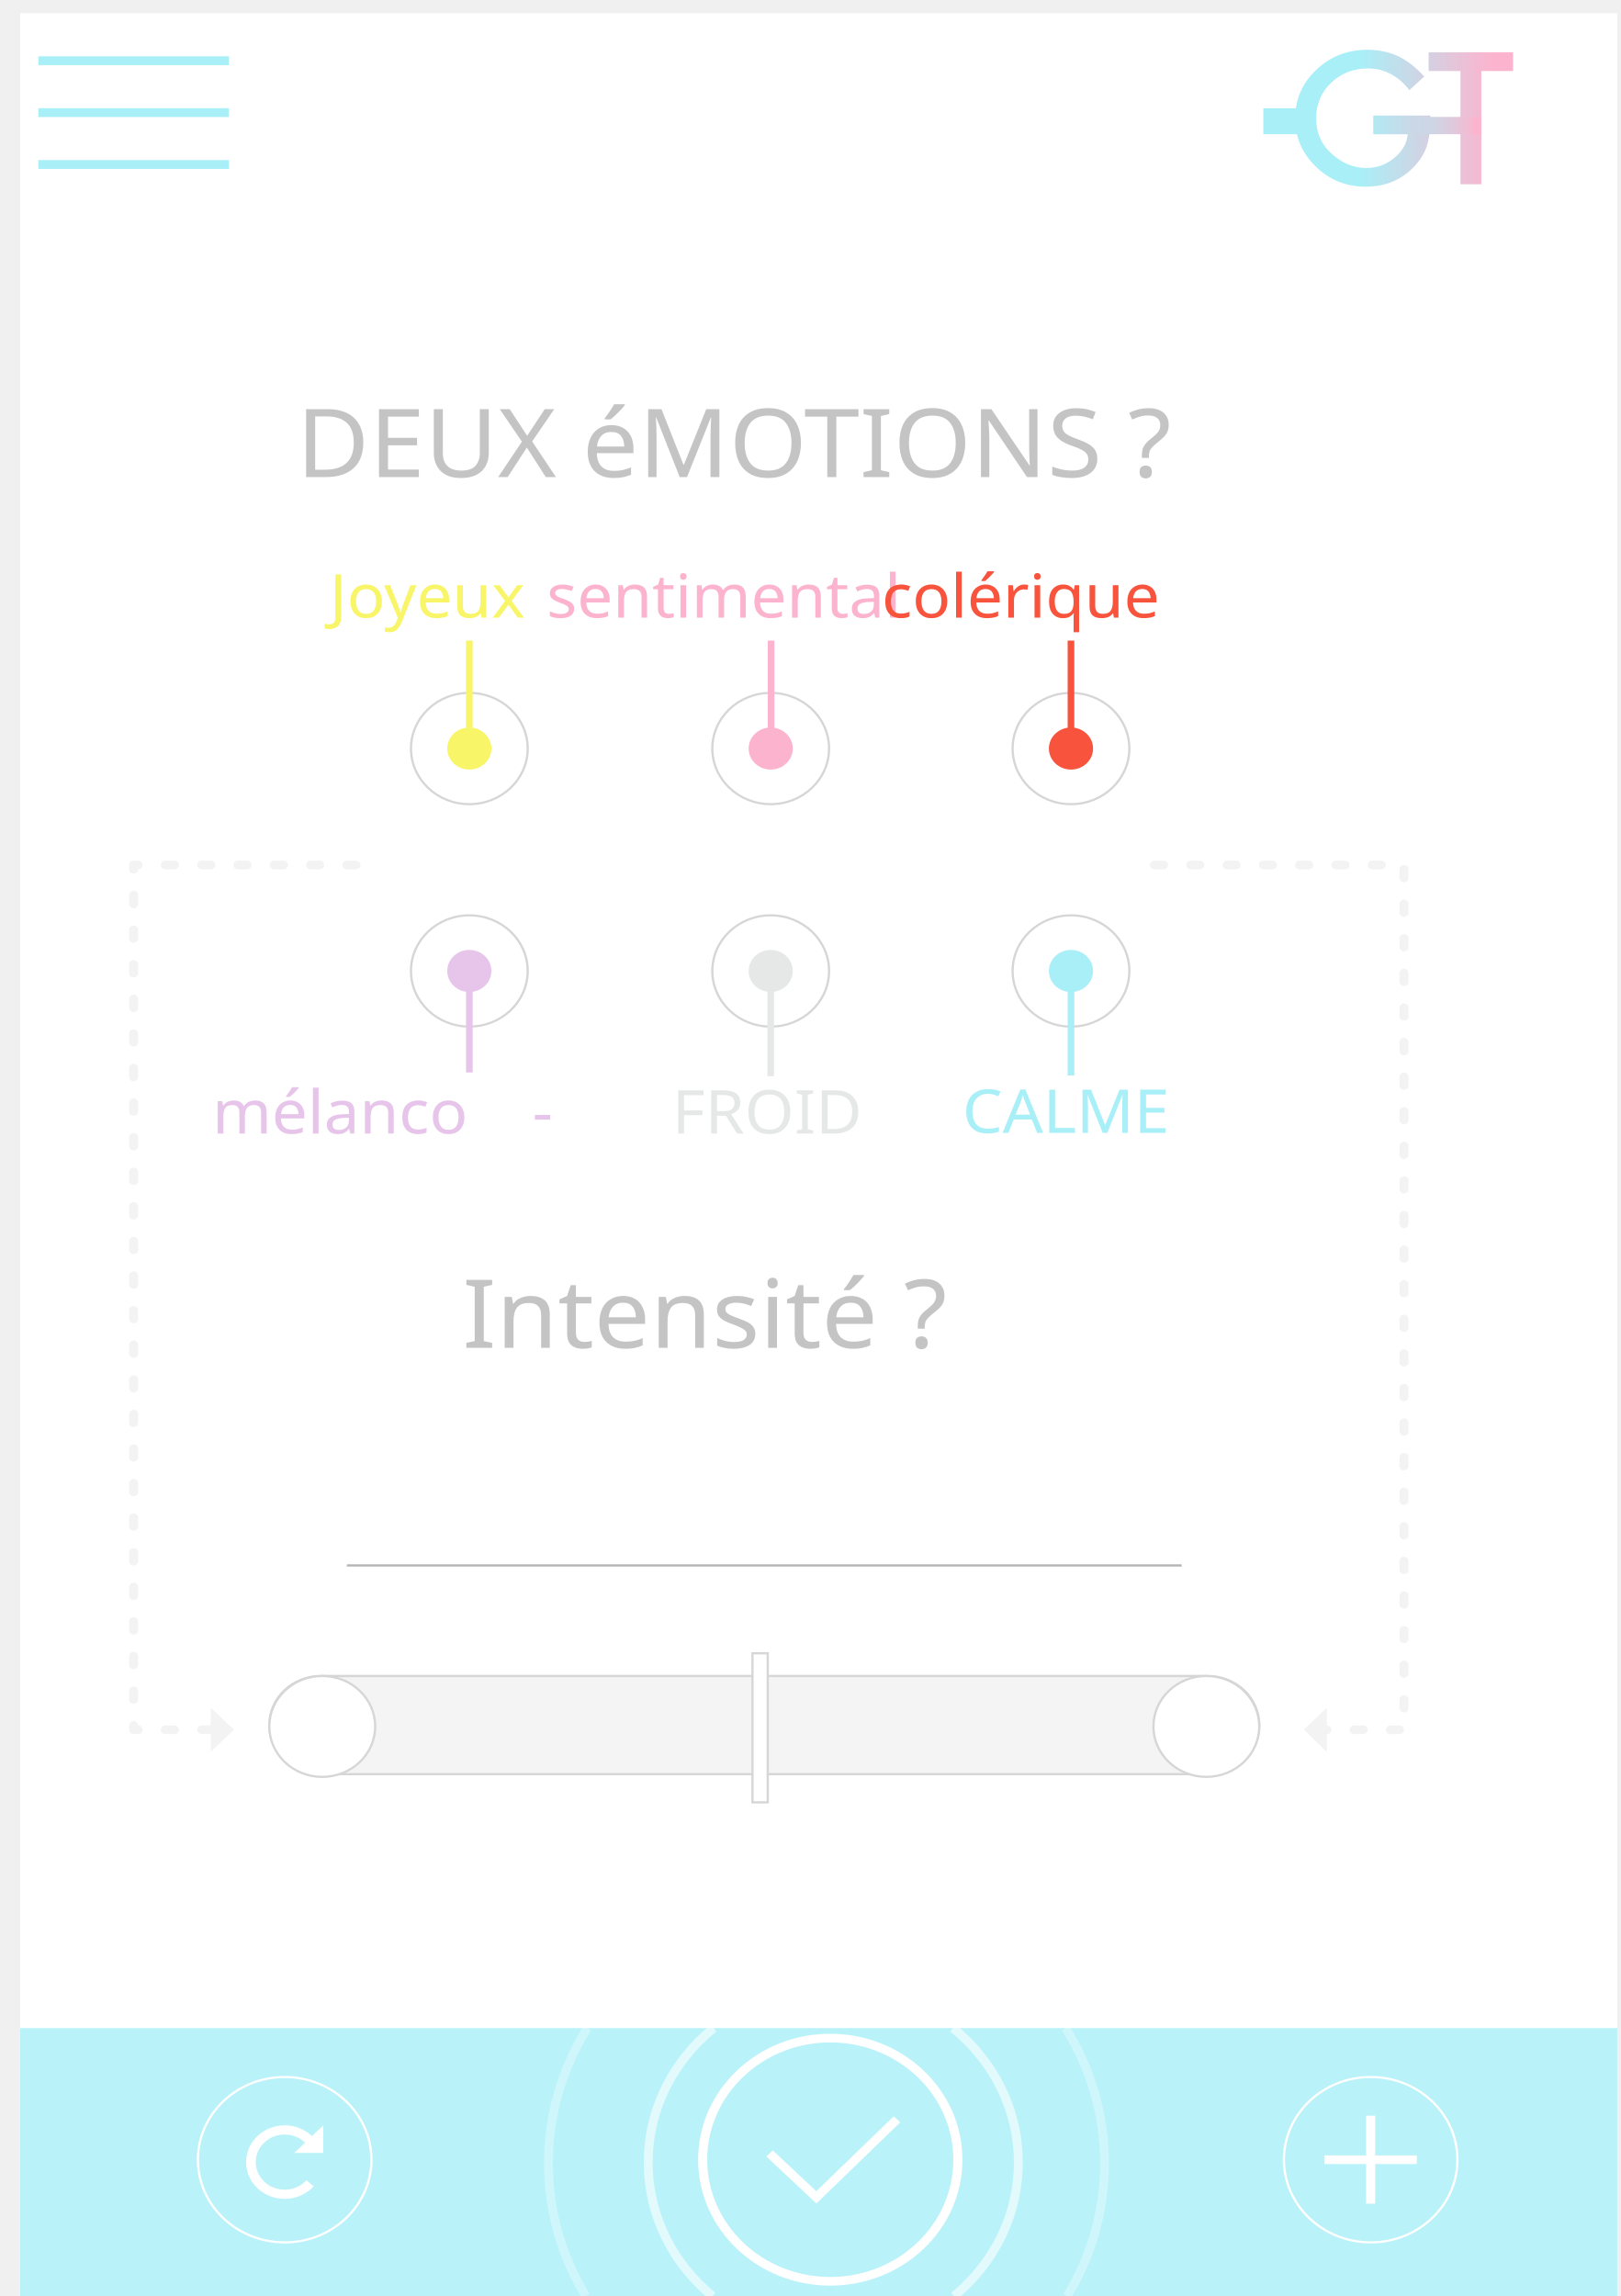
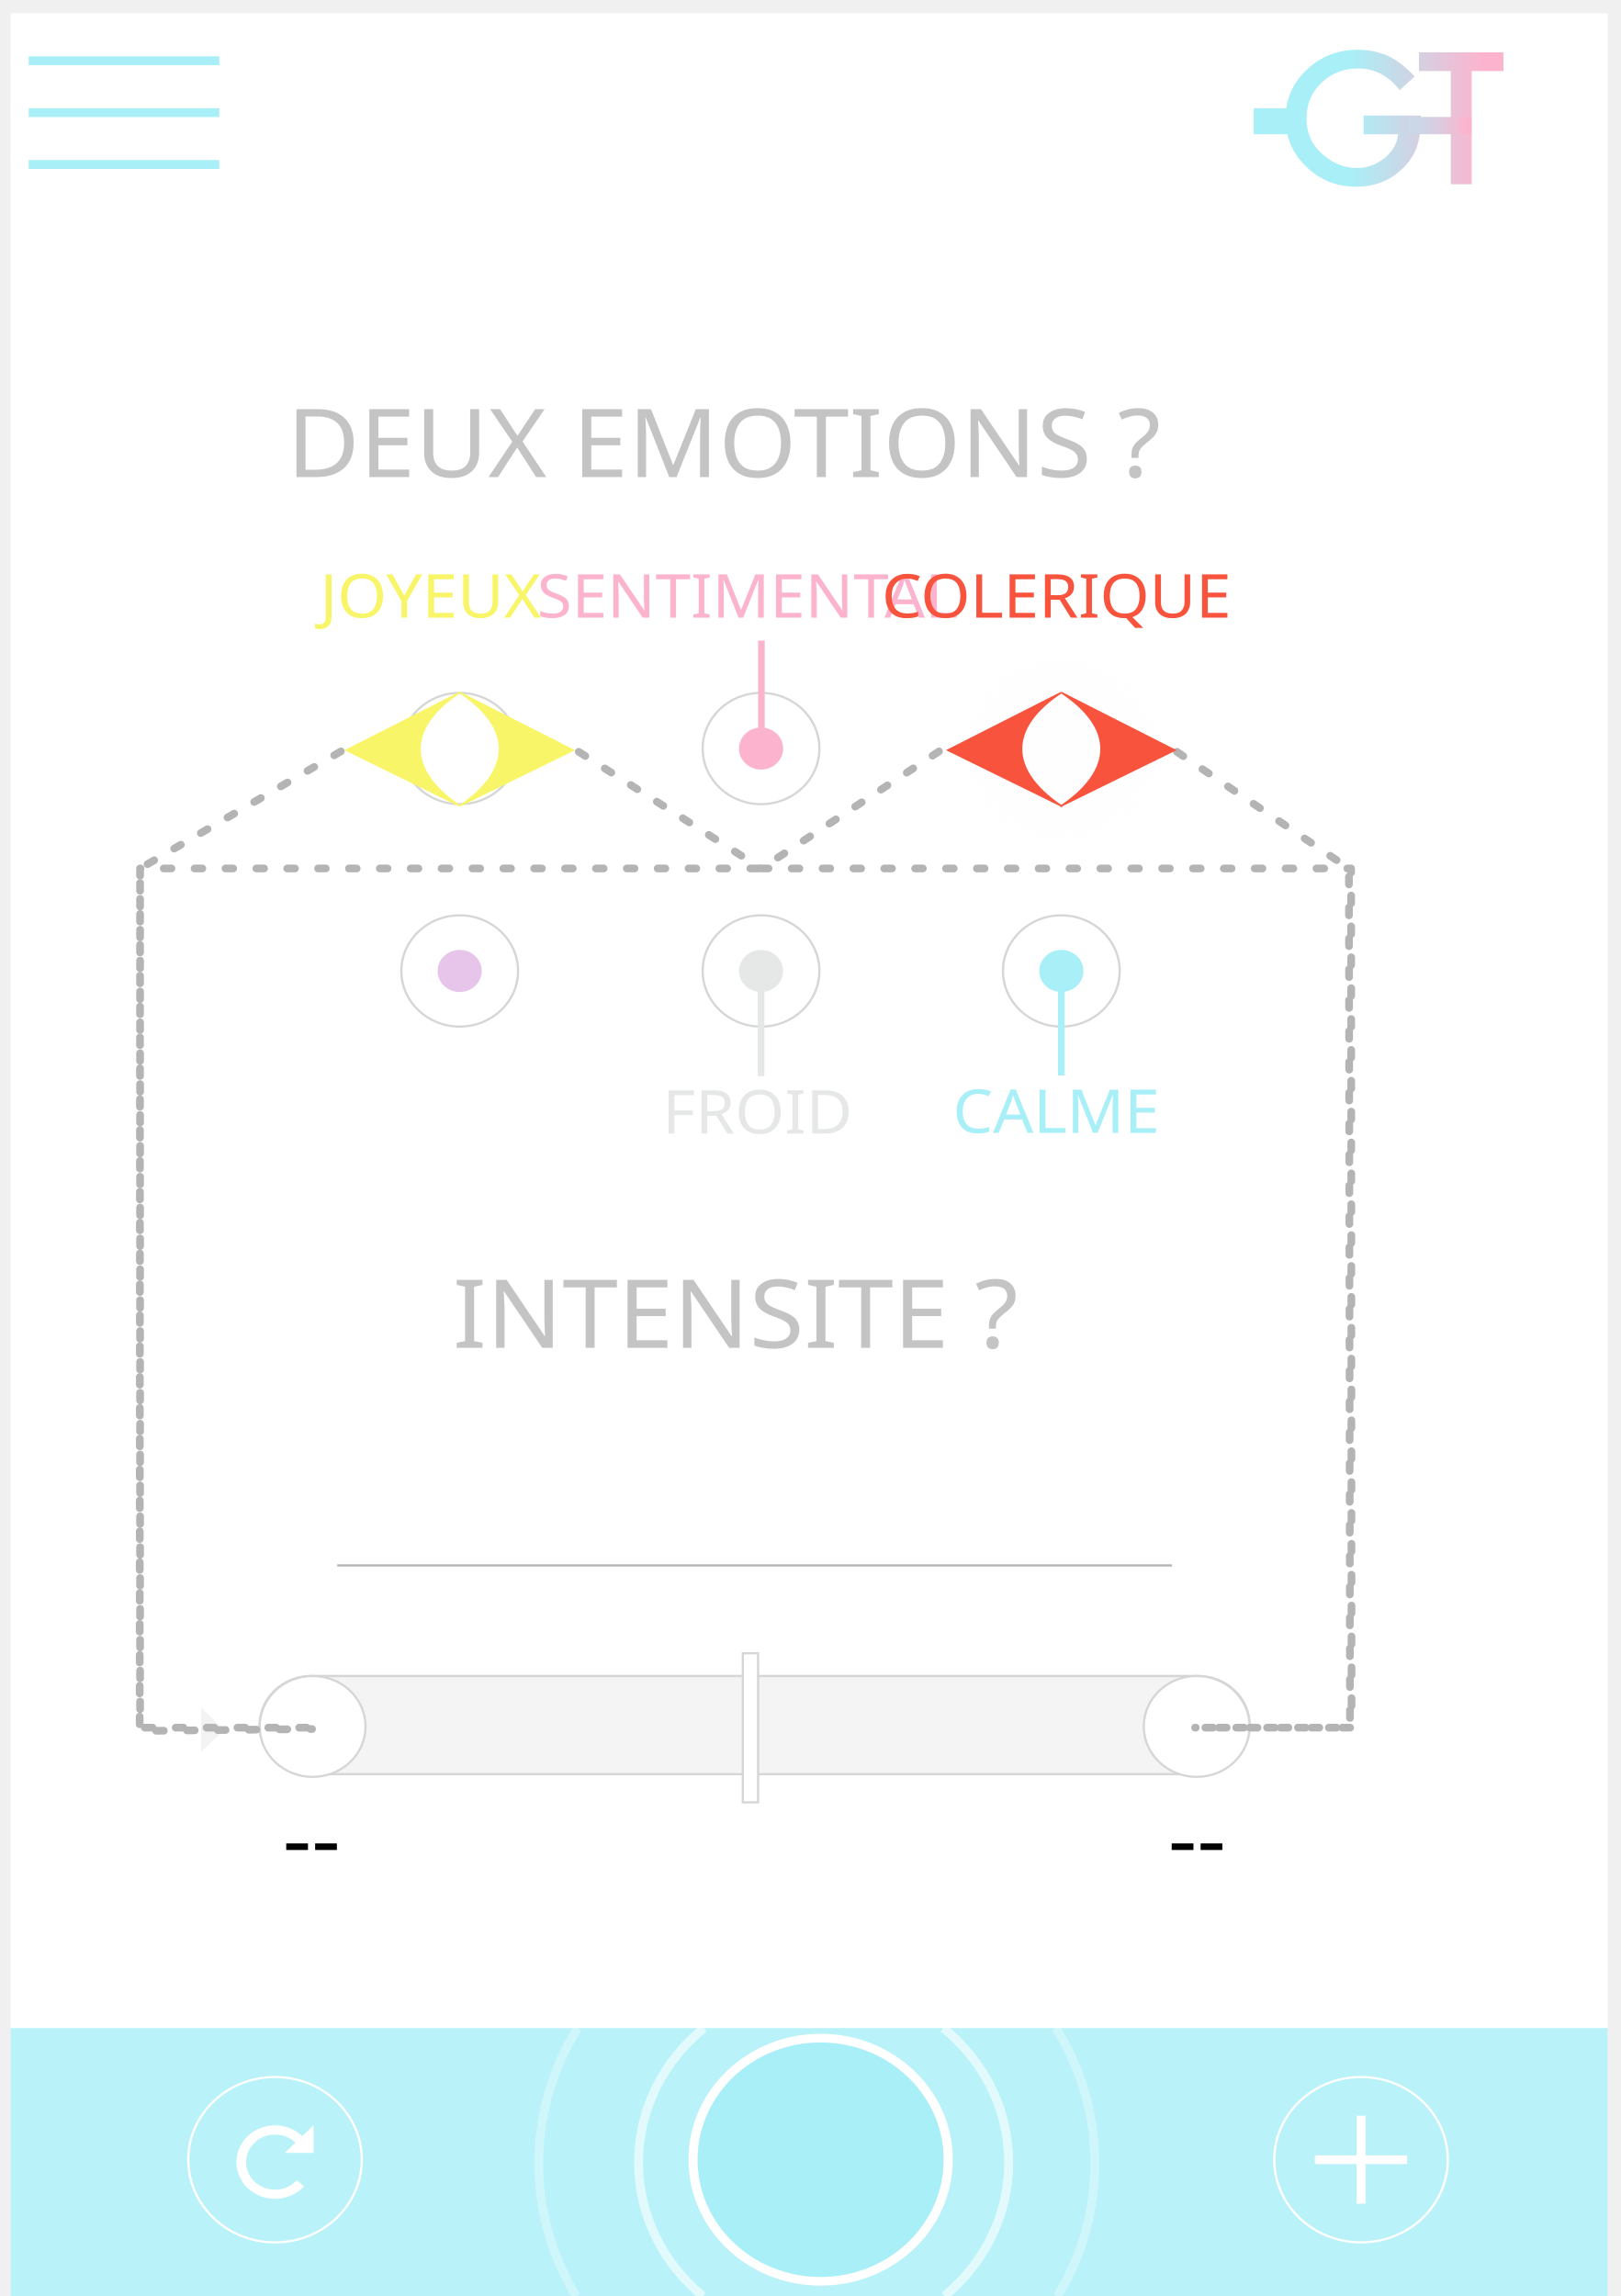
- <svg xmlns="http://www.w3.org/2000/svg" version="1.1" width="336" height="476" id="svg8703">
+ <svg xmlns="http://www.w3.org/2000/svg" version="1.1" width="336" height="476" id="svgChoix">
  <defs id="defs8705">
    <linearGradient x1="523.507" y1="223.15" x2="547.519" y2="223.15" id="SVGID_323_" gradientUnits="userSpaceOnUse">
      <stop id="stop5448" style="stop-color:#a9eff7;stop-opacity:1" offset="0.299" />
      <stop id="stop5450" style="stop-color:#fcb4ce;stop-opacity:1" offset="0.9" />
    </linearGradient>
    <linearGradient x1="523.507" y1="223.15" x2="547.519" y2="223.15" id="SVGID_324_" gradientUnits="userSpaceOnUse">
      <stop id="stop5455" style="stop-color:#a9eff7;stop-opacity:1" offset="0.299" />
      <stop id="stop5457" style="stop-color:#fcb4ce;stop-opacity:1" offset="0.9" />
    </linearGradient>
    <linearGradient x1="537" y1="224" x2="544" y2="224" id="SVGID_325_" gradientUnits="userSpaceOnUse">
      <stop id="stop5462" style="stop-color:#cad8e7;stop-opacity:1" offset="0" />
      <stop id="stop5464" style="stop-color:#ced5e5;stop-opacity:1" offset="0.245" />
      <stop id="stop5466" style="stop-color:#dccbde;stop-opacity:1" offset="0.513" />
      <stop id="stop5468" style="stop-color:#f1bcd3;stop-opacity:1" offset="0.792" />
      <stop id="stop5470" style="stop-color:#fcb4ce;stop-opacity:1" offset="0.9" />
    </linearGradient>
+     <filter x="-0.744" y="-0.744" width="2.488" height="2.488" color-interpolation-filters="sRGB" id="filter4586">
+       <feGaussianBlur id="feGaussianBlur4588" stdDeviation="3.989" />
+     </filter>
  </defs>
-   <g transform="translate(0,-576.3622)" id="layer1">
-     <rect width="331.09" height="475.097" x="4.189" y="579.09" id="rect2079" style="fill:#ffffff" />
-     <path d="m 261.064,934 c 0,5.62 -4.776,10.18 -10.674,10.18 H 66.508 c -5.898,0 -10.678,-4.559 -10.678,-10.18 l 0,0 c 0,-5.62 4.78,-10.176 10.678,-10.176 H 250.39 c 5.898,0 10.674,4.556 10.674,10.176 l 0,0 z" id="path2089" style="fill:#f4f4f4;stroke:#d6d6d6;stroke-width:0.459;stroke-miterlimit:10" />
-     <path d="m 77.778,934.283 c 0,5.778 -4.91,10.459 -10.977,10.459 -6.056,0 -10.971,-4.681 -10.971,-10.459 0,-5.775 4.916,-10.459 10.971,-10.459 6.067,0 10.977,4.685 10.977,10.459 z" id="path2091" style="fill:#ffffff;stroke:#d6d6d6;stroke-width:0.459;stroke-miterlimit:10" />
-     <circle cx="513.717" cy="409.12" r="5.832" transform="matrix(1.88119,0,0,1.792817,-716.3066,200.8053)" id="circle2093" style="fill:#ffffff;stroke:#d6d6d6;stroke-width:0.25;stroke-miterlimit:10" />
-     <rect width="3.164" height="30.905" x="156" y="919.114" id="rect2095" style="fill:#ffffff;stroke:#d6d6d6;stroke-width:0.459;stroke-miterlimit:10" />
-     <circle cx="432.496" cy="296.037" r="6.432" transform="matrix(1.88119,0,0,1.792817,-716.3066,200.8053)" id="circle2097" style="fill:none;stroke:#d6d6d6;stroke-width:0.25;stroke-miterlimit:10" />
-     <circle cx="432.494" cy="296.037" r="2.434" transform="matrix(1.88119,0,0,1.792817,-716.3066,200.8053)" id="circle2099" style="fill:#f9f569" />
-     <circle cx="465.706" cy="296.037" r="6.433" transform="matrix(1.88119,0,0,1.792817,-716.3066,200.8053)" id="circle2101" style="fill:none;stroke:#d6d6d6;stroke-width:0.25;stroke-miterlimit:10" />
-     <circle cx="465.707" cy="296.037" r="2.433" transform="matrix(1.88119,0,0,1.792817,-716.3066,200.8053)" id="circle2103" style="fill:#fcb4ce" />
-     <circle cx="498.799" cy="296.037" r="6.432" transform="matrix(1.88119,0,0,1.792817,-716.3066,200.8053)" id="circle2105" style="fill:none;stroke:#d6d6d6;stroke-width:0.25;stroke-miterlimit:10" />
-     <circle cx="498.799" cy="296.037" r="2.434" transform="matrix(1.88119,0,0,1.792817,-716.3066,200.8053)" id="circle2107" style="fill:#f8533d" />
-     <circle cx="432.496" cy="321.759" r="6.432" transform="matrix(1.88119,0,0,1.792817,-716.3066,200.8053)" id="circle2109" style="fill:none;stroke:#d6d6d6;stroke-width:0.25;stroke-miterlimit:10" />
-     <circle cx="432.494" cy="321.759" r="2.434" transform="matrix(1.88119,0,0,1.792817,-716.3066,200.8053)" id="circle2111" style="fill:#e7c5ea" />
-     <circle cx="465.706" cy="321.759" r="6.433" transform="matrix(1.88119,0,0,1.792817,-716.3066,200.8053)" id="circle2113" style="fill:none;stroke:#d6d6d6;stroke-width:0.25;stroke-miterlimit:10" />
-     <circle cx="465.707" cy="321.759" r="2.433" transform="matrix(1.88119,0,0,1.792817,-716.3066,200.8053)" id="circle2115" style="fill:#e6e8e8" />
-     <circle cx="498.799" cy="321.759" r="6.432" transform="matrix(1.88119,0,0,1.792817,-716.3066,200.8053)" id="circle2117" style="fill:none;stroke:#d6d6d6;stroke-width:0.25;stroke-miterlimit:10" />
-     <circle cx="498.799" cy="321.759" r="2.434" transform="matrix(1.88119,0,0,1.792817,-716.3066,200.8053)" id="circle2119" style="fill:#a9eff7" />
-     <g transform="matrix(1.88119,0,0,1.792817,-716.3066,200.8053)" id="g2121">
-       <rect width="56.649" height="4.988" x="404.171" y="335.662" id="rect2123" style="fill:none" />
-       <text transform="translate(404.1709,340.562)" id="text2125">
-         <tspan x="0" y="0" id="tspan2127" style="font-size:7px;fill:#e7c5ea;font-family:Quicksand-Regular">mélanco</tspan>
-         <tspan x="35.265" y="0" id="tspan2129" style="font-size:7px;fill:#e7c5ea;font-family:Quicksand-Regular">-</tspan>
-       </text>
-     </g>
-     <line style="fill:none;stroke:#e7c5ea;stroke-width:1.377;stroke-miterlimit:10" stroke-miterlimit="10" x1="97.301" y1="780.604" x2="97.301" y2="798.71" id="line2131" />
-     <rect width="330.149" height="33.82" x="-5.217" y="661.461" id="rect4398" style="fill:none" />
-     <text x="60.002" y="691.709" transform="scale(1.02435,0.9762289)" id="text4400" style="font-size:20.201px;fill:#c4c4c4;font-family:Quicksand-Regular">DEUX éMOTIONS ?</text>
-     <g transform="matrix(1.88119,0,0,1.792817,-716.3066,200.8053)" id="g4414">
-       <rect width="176.396" height="11.333" x="377.272" y="357.64" id="rect4416" style="fill:none" />
-       <text transform="translate(431.7285,365.3398)" id="text4418" style="font-size:11px;fill:#c4c4c4;font-family:Quicksand-Regular">Intensité ?</text>
-     </g>
-     <line style="fill:#f4f4f4;stroke:#b5b4b5;stroke-width:0.459;stroke-miterlimit:10" stroke-miterlimit="10" x1="71.912" y1="900.901" x2="244.982" y2="900.901" id="line4420" />
-     <g transform="matrix(1.88119,0,0,1.792817,-716.3066,200.8053)" id="g4422" style="opacity:0.4">
-       <g id="g4424" style="opacity:0.4">
-         <polyline style="fill:none;stroke:#b5b4b5;stroke-linecap:round;stroke-linejoin:round;stroke-dasharray:1, 3" points="    404,409.5 395.5,409.5 395.5,309.5 422,309.5   " id="polyline4426" />
-         <g id="g4428">
-           <polygon points="406.55,409.5 404,412.052 404,406.949 " id="polygon4430" style="fill:#b5b4b5" />
-         </g>
+   <rect width="331.09" height="475.097" x="2.189" y="2.728" id="rect2079" style="fill:#ffffff" />
+   <path d="m 259.064,357.637 c 0,5.62 -4.776,10.18 -10.674,10.18 H 64.508 c -5.898,0 -10.678,-4.559 -10.678,-10.18 l 0,0 c 0,-5.62 4.78,-10.176 10.678,-10.176 H 248.39 c 5.898,0 10.674,4.556 10.674,10.176 l 0,0 z" id="path2089" style="fill:#f4f4f4;stroke:#d6d6d6;stroke-width:0.459;stroke-miterlimit:10" />
+   <path d="m 75.778,357.921 c 0,-5.778 -4.91,-10.459 -10.977,-10.459 -6.056,0 -10.971,4.681 -10.971,10.459 0,5.775 4.916,10.459 10.971,10.459 6.067,0 10.977,-4.685 10.977,-10.459 z" id="path2091" style="fill:#ffffff;stroke:#d6d6d6;stroke-width:0.459;stroke-miterlimit:10" />
+   <circle cx="513.717" cy="409.12" r="5.832" transform="matrix(1.88119,0,0,1.792817,-718.3066,-375.5569)" id="circle2093" style="fill:#ffffff;stroke:#d6d6d6;stroke-width:0.25;stroke-miterlimit:10" />
+   <rect width="3.164" height="30.905" x="154" y="342.752" id="rect2095" style="fill:#ffffff;stroke:#d6d6d6;stroke-width:0.459;stroke-miterlimit:10" />
+   <circle cx="465.706" cy="296.037" r="6.433" transform="matrix(1.88119,0,0,1.792817,-718.3066,-375.5569)" id="circle2101" style="fill:#ffffff;stroke:#d6d6d6;stroke-width:0.25;stroke-miterlimit:10" />
+   <circle cx="465.707" cy="296.037" r="2.433" transform="matrix(1.88119,0,0,1.792817,-718.3066,-375.5569)" id="circle2103" style="fill:#fcb4ce" />
+   <circle cx="432.496" cy="321.759" r="6.432" transform="matrix(1.88119,0,0,1.792817,-718.3066,-375.5569)" id="circle2109" style="fill:none;stroke:#d6d6d6;stroke-width:0.25;stroke-miterlimit:10" />
+   <circle cx="432.494" cy="321.759" r="2.434" transform="matrix(1.88119,0,0,1.792817,-718.3066,-375.5569)" id="circle2111" style="fill:#e7c5ea" />
+   <circle cx="465.706" cy="321.759" r="6.433" transform="matrix(1.88119,0,0,1.792817,-718.3066,-375.5569)" id="circle2113" style="fill:none;stroke:#d6d6d6;stroke-width:0.25;stroke-miterlimit:10" />
+   <circle cx="465.707" cy="321.759" r="2.433" transform="matrix(1.88119,0,0,1.792817,-718.3066,-375.5569)" id="circle2115" style="fill:#e6e8e8" />
+   <circle cx="498.799" cy="321.759" r="6.432" transform="matrix(1.88119,0,0,1.792817,-718.3066,-375.5569)" id="circle2117" style="fill:none;stroke:#d6d6d6;stroke-width:0.25;stroke-miterlimit:10" />
+   <circle cx="498.799" cy="321.759" r="2.434" transform="matrix(1.88119,0,0,1.792817,-718.3066,-375.5569)" id="circle2119" style="fill:#a9eff7" />
+   <g transform="matrix(1.88119,0,0,1.792817,-716.3066,-375.5569)" id="g2121" style="visibility:hidden">
+     <rect width="56.649" height="4.988" x="404.171" y="335.662" id="rect2123" style="fill:none" />
+     <text transform="translate(404.1709,340.562)" id="text2125">
+       <tspan x="0" y="0" id="tspan2127" style="font-size:7px;fill:#e7c5ea;font-family:Quicksand-Regular">MELANCOLIQUE</tspan>
+       <tspan x="35.265" y="0" id="tspan2129" style="font-size:7px;fill:#e7c5ea;font-family:Quicksand-Regular">-</tspan>
+     </text>
+     <line id="line2131" y2="798.71" x2="97.301" y1="780.604" x1="97.301" stroke-miterlimit="10" style="fill:none;stroke:#e7c5ea;stroke-width:1.377;stroke-miterlimit:10" />
+   </g>
+   <rect width="330.149" height="33.82" x="-7.217" y="85.099" id="rect4398" style="fill:none" />
+   <text x="58.049" y="101.312" transform="scale(1.02435,0.9762288)" id="text4400" style="font-size:20.201px;fill:#c4c4c4;font-family:Quicksand-Regular">DEUX EMOTIONS ?</text>
+   <g transform="matrix(1.88119,0,0,1.792817,-718.3066,-375.5569)" id="g4414">
+     <rect width="176.396" height="11.333" x="377.272" y="357.64" id="rect4416" style="fill:none" />
+     <text transform="translate(431.7285,365.3398)" id="text4418" style="font-size:11px;fill:#c4c4c4;font-family:Quicksand-Regular">INTENSITE ?</text>
+   </g>
+   <line id="line4420" y2="324.538" x2="242.982" y1="324.538" x1="69.912" stroke-miterlimit="10" style="fill:#f4f4f4;stroke:#b5b4b5;stroke-width:0.459;stroke-miterlimit:10" />
+   <g transform="matrix(1.88119,0,0,1.792817,-718.3066,-375.5569)" id="g4422" style="opacity:0.4">
+     <g id="g4424" style="opacity:0.4">
+       <g id="g4428">
+         <polygon points="406.55,409.5 404,412.052 404,406.949 " id="polygon4430" style="fill:#b5b4b5" />
      </g>
    </g>
-     <rect width="331.09" height="55.577" x="4.189" y="996.816" id="rect5058" style="opacity:0.8;fill:#a9eff7" />
-     <circle cx="531.827" cy="459.221" r="9.561" transform="matrix(1.88119,0,0,1.792817,-716.3066,200.8053)" id="circle5060" style="fill:none;stroke:#ffffff;stroke-width:0.25;stroke-miterlimit:10" />
-     <circle cx="412.144" cy="459.221" r="9.561" transform="matrix(1.88119,0,0,1.792817,-716.3066,200.8053)" id="circle5062" style="fill:none;stroke:#ffffff;stroke-width:0.25;stroke-miterlimit:10" />
-     <circle cx="472.272" cy="459.221" r="14.062" transform="matrix(1.88119,0,0,1.792817,-716.3066,200.8053)" id="circle5064" style="fill:none;stroke:#ffffff;stroke-miterlimit:10" />
-     <g transform="matrix(1.88119,0,0,1.792817,-716.3066,200.8053)" id="g5066">
-       <line style="fill:none;stroke:#ffffff;stroke-miterlimit:10" stroke-miterlimit="10" x1="531.827" y1="454.134" x2="531.827" y2="464.309" id="line5068" />
-       <line style="fill:none;stroke:#ffffff;stroke-miterlimit:10" stroke-miterlimit="10" x1="526.741" y1="459.222" x2="536.913" y2="459.222" id="line5070" />
-     </g>
-     <g transform="matrix(1.88119,0,0,1.792817,-716.3066,200.8053)" id="g5072">
-       <path d="m 416.395,458.437 h -3.188 l 1.191,-1.191 c -0.603,-0.603 -1.403,-0.935 -2.255,-0.935 -0.85,0 -1.652,0.332 -2.253,0.935 -0.603,0.602 -0.935,1.402 -0.935,2.255 0,0.851 0.332,1.651 0.935,2.253 0.601,0.603 1.403,0.935 2.253,0.935 0.852,0 1.652,-0.332 2.255,-0.935 0.049,-0.05 0.099,-0.103 0.146,-0.155 l 0.799,0.7 c -0.779,0.89 -1.925,1.452 -3.199,1.452 -2.348,0 -4.25,-1.903 -4.25,-4.25 0,-2.35 1.902,-4.251 4.25,-4.251 1.174,0 2.237,0.476 3.006,1.244 l 1.245,-1.244 v 3.187 z" id="path5074" style="fill:#ffffff" />
-     </g>
-     <path d="m 121.451,1052.401 c -4.932,-8.098 -7.756,-17.505 -7.756,-27.541 0,-10.246 2.942,-19.834 8.067,-28.045" id="path5076" style="opacity:0.3;fill:none;stroke:#ffffff;stroke-width:1.836;stroke-miterlimit:10" />
-     <path d="m 220.912,996.816 c 5.124,8.208 8.067,17.799 8.067,28.043 0,10.034 -2.824,19.441 -7.754,27.536" id="path5078" style="opacity:0.3;fill:none;stroke:#ffffff;stroke-width:1.836;stroke-miterlimit:10" />
-     <path d="m 147.722,1052.401 c -8.164,-6.703 -13.334,-16.628 -13.334,-27.706 0,-11.175 5.262,-21.177 13.552,-27.884" id="path5080" style="opacity:0.6;fill:none;stroke:#ffffff;stroke-width:1.836;stroke-miterlimit:10" />
-     <path d="m 197.559,996.811 c 8.289,6.705 13.548,16.707 13.548,27.884 0,11.078 -5.168,21.003 -13.332,27.706" id="path5082" style="opacity:0.6;fill:none;stroke:#ffffff;stroke-width:1.836;stroke-miterlimit:10" />
-     <g transform="matrix(1.88119,0,0,1.792817,-716.3066,200.8053)" id="g5084">
-       <line style="fill:none;stroke:#ffffff;stroke-miterlimit:10" stroke-miterlimit="10" x1="479.623" y1="454.552" x2="470.426" y2="463.891" id="line5086" />
-       <line style="fill:none;stroke:#ffffff;stroke-miterlimit:10" stroke-miterlimit="10" x1="465.581" y1="458.496" x2="471.062" y2="463.891" id="line5088" />
-     </g>
-     <line style="fill:none;stroke:#a9eff7;stroke-width:1.836;stroke-miterlimit:10" stroke-miterlimit="10" x1="7.952" y1="588.95" x2="47.457" y2="588.95" id="line5090" />
-     <line style="fill:none;stroke:#a9eff7;stroke-width:1.836;stroke-miterlimit:10" stroke-miterlimit="10" x1="7.952" y1="599.707" x2="47.457" y2="599.707" id="line5092" />
-     <line style="fill:none;stroke:#a9eff7;stroke-width:1.836;stroke-miterlimit:10" stroke-miterlimit="10" x1="7.952" y1="610.464" x2="47.457" y2="610.464" id="line5094" />
-     <g transform="matrix(1.88119,0,0,1.792817,-716.3066,200.8053)" id="g5096" style="opacity:0.4">
-       <g id="g5098" style="opacity:0.4">
-         <polyline style="fill:none;stroke:#b5b4b5;stroke-linecap:round;stroke-linejoin:round;stroke-dasharray:1, 3" points="    526,409.5 535.5,409.5 535.5,309.5 508,309.5   " id="polyline5100" />
-         <g id="g5102">
-           <polygon points="524.45,409.5 527,406.948 527,412.051 " id="polygon5104" style="fill:#b5b4b5" />
-         </g>
+   </g>
+   <rect width="331.09" height="55.577" x="2.189" y="420.454" id="rect5058" style="opacity:0.8;fill:#a9eff7" />
+   <circle cx="531.827" cy="459.221" r="9.561" transform="matrix(1.88119,0,0,1.792817,-718.3066,-375.5569)" id="circle5060" style="fill:none;stroke:#ffffff;stroke-width:0.25;stroke-miterlimit:10" />
+   <g transform="matrix(1.88119,0,0,1.792817,-718.3066,-375.5569)" id="g5072">
+     <path d="m 416.395,458.437 h -3.188 l 1.191,-1.191 c -0.603,-0.603 -1.403,-0.935 -2.255,-0.935 -0.85,0 -1.652,0.332 -2.253,0.935 -0.603,0.602 -0.935,1.402 -0.935,2.255 0,0.851 0.332,1.651 0.935,2.253 0.601,0.603 1.403,0.935 2.253,0.935 0.852,0 1.652,-0.332 2.255,-0.935 0.049,-0.05 0.099,-0.103 0.146,-0.155 l 0.799,0.7 c -0.779,0.89 -1.925,1.452 -3.199,1.452 -2.348,0 -4.25,-1.903 -4.25,-4.25 0,-2.35 1.902,-4.251 4.25,-4.251 1.174,0 2.237,0.476 3.006,1.244 l 1.245,-1.244 v 3.187 z" id="path5074" style="fill:#ffffff" />
+   </g>
+   <path d="m 119.451,476.039 c -4.932,-8.098 -7.756,-17.505 -7.756,-27.541 0,-10.246 2.942,-19.834 8.067,-28.045" id="path5076" style="opacity:0.3;fill:none;stroke:#ffffff;stroke-width:1.836;stroke-miterlimit:10" />
+   <path d="m 218.912,420.454 c 5.124,8.208 8.067,17.799 8.067,28.043 0,10.034 -2.824,19.441 -7.754,27.536" id="path5078" style="opacity:0.3;fill:none;stroke:#ffffff;stroke-width:1.836;stroke-miterlimit:10" />
+   <path d="m 145.722,476.039 c -8.164,-6.703 -13.334,-16.628 -13.334,-27.706 0,-11.175 5.262,-21.177 13.552,-27.884" id="path5080" style="opacity:0.6;fill:none;stroke:#ffffff;stroke-width:1.836;stroke-miterlimit:10" />
+   <path d="m 195.559,420.449 c 8.289,6.705 13.548,16.707 13.548,27.884 0,11.078 -5.168,21.003 -13.332,27.706" id="path5082" style="opacity:0.6;fill:none;stroke:#ffffff;stroke-width:1.836;stroke-miterlimit:10" />
+   <g transform="matrix(1.88119,0,0,1.792817,-718.3066,-375.5569)" id="g5084">
+     <line id="line5086" y2="463.891" x2="470.426" y1="454.552" x1="479.623" stroke-miterlimit="10" style="fill:none;stroke:#ffffff;stroke-miterlimit:10" />
+     <line id="line5088" y2="463.891" x2="471.062" y1="458.496" x1="465.581" stroke-miterlimit="10" style="fill:none;stroke:#ffffff;stroke-miterlimit:10" />
+   </g>
+   <line id="line5090" y2="12.588" x2="45.457" y1="12.588" x1="5.952" stroke-miterlimit="10" style="fill:none;stroke:#a9eff7;stroke-width:1.836;stroke-miterlimit:10" />
+   <line id="line5092" y2="23.345" x2="45.457" y1="23.345" x1="5.952" stroke-miterlimit="10" style="fill:none;stroke:#a9eff7;stroke-width:1.836;stroke-miterlimit:10" />
+   <line id="line5094" y2="34.102" x2="45.457" y1="34.102" x1="5.952" stroke-miterlimit="10" style="fill:none;stroke:#a9eff7;stroke-width:1.836;stroke-miterlimit:10" />
+   <g transform="matrix(1.88119,0,0,1.792817,-718.3066,-375.5569)" id="g5156">
+     <rect width="30.802" height="4.988" x="417.094" y="276" id="rect5158" style="fill:none;visibility:inherit" />
+     <text transform="translate(417.0938,280.8999)" id="text5160" style="font-size:7px;fill:#f9f569;visibility:inherit;font-family:Quicksand-Regular">JOYEUX</text>
+   </g>
+   <g transform="matrix(1.88119,0,0,1.792817,-718.3066,-375.5569)" id="g5441">
+     <g id="g5443">
+       <g id="g5445">
+         <linearGradient x1="523.507" y1="223.15" x2="547.519" y2="223.15" id="linearGradient8659" gradientUnits="userSpaceOnUse">
+           <stop id="stop8661" style="stop-color:#a9eff7;stop-opacity:1" offset="0.299" />
+           <stop id="stop8663" style="stop-color:#fcb4ce;stop-opacity:1" offset="0.9" />
+         </linearGradient>
+         <path d="m 532.111,222.839 h 6.304 v 0.504 c 0,1.146 -0.135,2.16 -0.405,3.043 -0.264,0.817 -0.708,1.581 -1.333,2.292 -1.417,1.594 -3.218,2.391 -5.404,2.391 -2.135,0 -3.962,-0.771 -5.483,-2.312 -1.521,-1.548 -2.282,-3.405 -2.282,-5.572 0,-2.213 0.773,-4.09 2.321,-5.631 1.548,-1.548 3.432,-2.322 5.651,-2.322 1.192,0 2.306,0.243 3.34,0.728 0.987,0.485 1.959,1.274 2.914,2.365 l -1.64,1.571 c -1.252,-1.666 -2.776,-2.5 -4.575,-2.5 -1.613,0 -2.967,0.557 -4.061,1.67 -1.093,1.093 -1.64,2.463 -1.64,4.11 0,1.699 0.609,3.099 1.828,4.199 1.139,1.021 2.374,1.532 3.704,1.532 1.133,0 2.15,-0.381 3.054,-1.144 0.902,-0.769 1.406,-1.688 1.511,-2.759 h -3.804 v -2.165 z" id="path5452" style="fill:url(#SVGID_323_)" />
+         <linearGradient x1="523.507" y1="223.15" x2="547.519" y2="223.15" id="linearGradient8666" gradientUnits="userSpaceOnUse">
+           <stop id="stop8668" style="stop-color:#a9eff7;stop-opacity:1" offset="0.299" />
+           <stop id="stop8670" style="stop-color:#fcb4ce;stop-opacity:1" offset="0.9" />
+         </linearGradient>
+         <path d="m 544.021,217.692 v 13.091 h -2.302 v -13.091 h -3.507 v -2.164 h 9.307 v 2.164 h -3.498 z" id="path5459" style="fill:url(#SVGID_324_)" />
      </g>
    </g>
-     <line style="fill:none;stroke:#f9f569;stroke-width:1.377;stroke-miterlimit:10" stroke-miterlimit="10" x1="97.297" y1="709.166" x2="97.297" y2="727.272" id="line5154" />
-     <g transform="matrix(1.88119,0,0,1.792817,-716.3066,200.8053)" id="g5156">
-       <rect width="30.802" height="4.988" x="417.094" y="276" id="rect5158" style="fill:none" />
-       <text transform="translate(417.0938,280.8999)" id="text5160" style="font-size:7px;fill:#f9f569;font-family:Quicksand-Regular">Joyeux</text>
-     </g>
-     <g transform="matrix(1.88119,0,0,1.792817,-716.3066,200.8053)" id="g5441">
-       <g id="g5443">
-         <g id="g5445">
-           <linearGradient x1="523.507" y1="223.15" x2="547.519" y2="223.15" id="linearGradient8659" gradientUnits="userSpaceOnUse">
-             <stop id="stop8661" style="stop-color:#a9eff7;stop-opacity:1" offset="0.299" />
-             <stop id="stop8663" style="stop-color:#fcb4ce;stop-opacity:1" offset="0.9" />
-           </linearGradient>
-           <path d="m 532.111,222.839 h 6.304 v 0.504 c 0,1.146 -0.135,2.16 -0.405,3.043 -0.264,0.817 -0.708,1.581 -1.333,2.292 -1.417,1.594 -3.218,2.391 -5.404,2.391 -2.135,0 -3.962,-0.771 -5.483,-2.312 -1.521,-1.548 -2.282,-3.405 -2.282,-5.572 0,-2.213 0.773,-4.09 2.321,-5.631 1.548,-1.548 3.432,-2.322 5.651,-2.322 1.192,0 2.306,0.243 3.34,0.728 0.987,0.485 1.959,1.274 2.914,2.365 l -1.64,1.571 c -1.252,-1.666 -2.776,-2.5 -4.575,-2.5 -1.613,0 -2.967,0.557 -4.061,1.67 -1.093,1.093 -1.64,2.463 -1.64,4.11 0,1.699 0.609,3.099 1.828,4.199 1.139,1.021 2.374,1.532 3.704,1.532 1.133,0 2.15,-0.381 3.054,-1.144 0.902,-0.769 1.406,-1.688 1.511,-2.759 h -3.804 v -2.165 z" id="path5452" style="fill:url(#SVGID_323_)" />
-           <linearGradient x1="523.507" y1="223.15" x2="547.519" y2="223.15" id="linearGradient8666" gradientUnits="userSpaceOnUse">
-             <stop id="stop8668" style="stop-color:#a9eff7;stop-opacity:1" offset="0.299" />
-             <stop id="stop8670" style="stop-color:#fcb4ce;stop-opacity:1" offset="0.9" />
-           </linearGradient>
-           <path d="m 544.021,217.692 v 13.091 h -2.302 v -13.091 h -3.507 v -2.164 h 9.307 v 2.164 h -3.498 z" id="path5459" style="fill:url(#SVGID_324_)" />
-         </g>
-       </g>
-       <linearGradient x1="537" y1="224" x2="544" y2="224" id="linearGradient8673" gradientUnits="userSpaceOnUse">
-         <stop id="stop8675" style="stop-color:#cad8e7;stop-opacity:1" offset="0" />
-         <stop id="stop8677" style="stop-color:#ced5e5;stop-opacity:1" offset="0.245" />
-         <stop id="stop8679" style="stop-color:#dccbde;stop-opacity:1" offset="0.513" />
-         <stop id="stop8681" style="stop-color:#f1bcd3;stop-opacity:1" offset="0.792" />
-         <stop id="stop8683" style="stop-color:#fcb4ce;stop-opacity:1" offset="0.9" />
-       </linearGradient>
-       <rect width="7" height="2" x="537" y="223" id="rect5472" style="fill:url(#SVGID_325_)" />
-       <rect width="4" height="3" x="520" y="222" id="rect5474" style="fill:#a9eff7" />
-     </g>
-     <line style="fill:none;stroke:#fcb4ce;stroke-width:1.377;stroke-miterlimit:10" stroke-miterlimit="10" x1="159.854" y1="709.166" x2="159.854" y2="727.614" id="line5558" />
-     <g transform="matrix(1.88119,0,0,1.792817,-716.3066,200.8053)" id="g5560">
-       <rect width="49.672" height="4.988" x="441.016" y="276" id="rect5562" style="fill:none" />
-       <text transform="translate(441.0156,280.8999)" id="text5564" style="font-size:7px;fill:#fcb4ce;font-family:Quicksand-Regular">sentimental</text>
-     </g>
-     <line style="fill:none;stroke:#f8533d;stroke-width:1.377;stroke-miterlimit:10" stroke-miterlimit="10" x1="222.029" y1="709.166" x2="222.029" y2="727.614" id="line5566" />
-     <g transform="matrix(1.88119,0,0,1.792817,-716.3066,200.8053)" id="g5568">
-       <rect width="49.672" height="4.988" x="473.963" y="276" id="rect5570" style="fill:none" />
-       <text transform="translate(477.9463,280.8999)" id="text5572" style="font-size:7px;fill:#f8533d;font-family:Quicksand-Regular">colérique</text>
-     </g>
-     <g transform="matrix(1.88119,0,0,1.792817,-716.3066,200.8053)" id="g5574">
-       <rect width="31.024" height="4.988" x="450.194" y="335.662" id="rect5576" style="fill:none" />
-       <text transform="translate(454.8428,340.562)" id="text5578" style="font-size:7px;fill:#e6e8e8;font-family:Quicksand-Regular">FROID</text>
-     </g>
-     <line style="fill:none;stroke:#e6e8e8;stroke-width:1.377;stroke-miterlimit:10" stroke-miterlimit="10" x1="159.777" y1="781.366" x2="159.777" y2="799.472" id="line5580" />
-     <g transform="matrix(1.88119,0,0,1.792817,-716.3066,200.8053)" id="g5582">
-       <rect width="31.024" height="4.988" x="483.286" y="335.58" id="rect5584" style="fill:none" />
-       <text transform="translate(486.8389,340.48)" id="text5586" style="font-size:7px;fill:#a9eff7;font-family:Quicksand-Regular">CALME</text>
-     </g>
-     <line style="fill:none;stroke:#a9eff7;stroke-width:1.377;stroke-miterlimit:10" stroke-miterlimit="10" x1="222.029" y1="781.219" x2="222.029" y2="799.325" id="line5588" />
+     <linearGradient x1="537" y1="224" x2="544" y2="224" id="linearGradient8673" gradientUnits="userSpaceOnUse">
+       <stop id="stop8675" style="stop-color:#cad8e7;stop-opacity:1" offset="0" />
+       <stop id="stop8677" style="stop-color:#ced5e5;stop-opacity:1" offset="0.245" />
+       <stop id="stop8679" style="stop-color:#dccbde;stop-opacity:1" offset="0.513" />
+       <stop id="stop8681" style="stop-color:#f1bcd3;stop-opacity:1" offset="0.792" />
+       <stop id="stop8683" style="stop-color:#fcb4ce;stop-opacity:1" offset="0.9" />
+     </linearGradient>
+     <rect width="7" height="2" x="537" y="223" id="rect5472" style="fill:url(#SVGID_325_)" />
+     <rect width="4" height="3" x="520" y="222" id="rect5474" style="fill:#a9eff7" />
+   </g>
+   <g transform="matrix(1.88119,0,0,1.792817,-718.3066,-375.5569)" id="g5560">
+     <text transform="translate(441.0156,280.8999)" id="text5564" style="font-size:7px;fill:#fcb4ce;font-family:Quicksand-Regular">SENTIMENTAL</text>
+   </g>
+   <line id="line5558" y2="151.252" x2="157.854" y1="132.804" x1="157.854" stroke-miterlimit="10" style="fill:none;stroke:#fcb4ce;stroke-width:1.377;stroke-miterlimit:10" />
+   <g transform="matrix(1.88119,0,0,1.792817,-716.3066,-375.5569)" id="g5568">
+     <text transform="translate(477.9463,280.8999)" id="text5572" style="font-size:7px;fill:#f8533d;font-family:Quicksand-Regular">COLERIQUE</text>
+   </g>
+   <g transform="matrix(1.88119,0,0,1.792817,-718.3066,-375.5569)" id="g5574">
+     <rect width="31.024" height="4.988" x="450.194" y="335.662" id="rect5576" style="fill:none" />
+     <text transform="translate(454.8428,340.562)" id="text5578" style="font-size:7px;fill:#e6e8e8;font-family:Quicksand-Regular">FROID</text>
+   </g>
+   <line id="line5580" y2="223.11" x2="157.777" y1="205.004" x1="157.777" stroke-miterlimit="10" style="fill:none;stroke:#e6e8e8;stroke-width:1.377;stroke-miterlimit:10" />
+   <g transform="matrix(1.88119,0,0,1.792817,-718.3066,-375.5569)" id="g5582">
+     <rect width="31.024" height="4.988" x="483.286" y="335.58" id="rect5584" style="fill:none" />
+     <text transform="translate(486.8389,340.48)" id="text5586" style="font-size:7px;fill:#a9eff7;font-family:Quicksand-Regular">CALME</text>
+   </g>
+   <line id="line5588" y2="222.963" x2="220.029" y1="204.857" x1="220.029" stroke-miterlimit="10" style="fill:none;stroke:#a9eff7;stroke-width:1.377;stroke-miterlimit:10" />
+   <text x="62.462" y="400.717" transform="scale(1.034052,0.9670692)" id="txtGauche" style="font-size:18px;text-align:center;text-anchor:middle;fill:#000000;font-family:Quicksand-Regular">--</text>
+   <text x="239.986" y="400.717" transform="scale(1.034052,0.9670692)" id="txtDroite" style="font-size:18px;text-align:center;text-anchor:middle;fill:#000000;font-family:Quicksand-Regular">--</text>
+   <g transform="matrix(1.88119,0,0,1.792817,-718.3066,-375.5569)" id="g5066">
+     <line id="line5068" y2="464.309" x2="531.827" y1="454.134" x1="531.827" stroke-miterlimit="10" style="fill:none;stroke:#ffffff;stroke-miterlimit:10" />
+     <line id="line5070" y2="459.222" x2="536.913" y1="459.222" x1="526.741" stroke-miterlimit="10" style="fill:none;stroke:#ffffff;stroke-miterlimit:10" />
+   </g>
+   <circle cx="412.144" cy="459.221" r="9.561" transform="matrix(1.88119,0,0,1.792817,-718.3066,-375.5569)" id="circle5062" style="fill:none;stroke:#ffffff;stroke-width:0.25;stroke-miterlimit:10" />
+   <circle cx="472.272" cy="459.221" r="14.062" transform="matrix(1.88119,0,0,1.792817,-718.3066,-375.5569)" id="circle5064" style="fill:#a9eff7;stroke:#ffffff;stroke-miterlimit:10" />
+   <g id="g4410">
+     <path d="m 70.664,155.778 -41.621,24.27 -0.089,178.81 35.739,-0.404" id="pJoyeuxG" style="fill:none;stroke:#b5b4b5;stroke-width:1.6;stroke-linecap:round;stroke-linejoin:round;stroke-miterlimit:4;stroke-dasharray:1.6, 4.8;stroke-dashoffset:0" />
+     <circle cx="432.496" cy="296.037" r="6.432" transform="matrix(1.88119,0,0,1.792817,-718.3066,-375.5569)" id="circle2097" style="fill:#ffffff;stroke:#d6d6d6;stroke-width:0.25;stroke-miterlimit:10" />
+     <path d="M 95.308,167.071 71.767,155.522 95.308,143.579 c -10.997,7.28 -10.997,16.032 0,23.492 z" id="path4346" style="fill:#f9f569;fill-opacity:1;stroke:#f9f569;stroke-width:0.33;stroke-linecap:round;stroke-miterlimit:4;stroke-opacity:1;stroke-dasharray:none;stroke-dashoffset:0" />
+     <path d="m 119.987,155.863 37.853,24.185 122.266,0 0.089,178.123 -32.435,0" id="pJoyeuxD" style="fill:none;stroke:#b5b4b5;stroke-width:1.6;stroke-linecap:round;stroke-linejoin:round;stroke-miterlimit:4;stroke-dasharray:1.6, 4.8;stroke-dashoffset:0" />
+     <path d="M 95.308,167.071 118.849,155.522 95.308,143.579 c 10.997,7.28 10.997,16.032 0,23.492 z" id="path4408" style="fill:#f9f569;fill-opacity:1;stroke:#f9f569;stroke-width:0.33;stroke-linecap:round;stroke-miterlimit:4;stroke-opacity:1;stroke-dasharray:none;stroke-dashoffset:0" />
+   </g>
+   <g id="g4579">
+     <circle cx="498.799" cy="296.037" r="6.432" transform="matrix(1.88119,0,0,1.792817,-718.3066,-375.5569)" id="circle2105" style="fill:#ffffff;fill-opacity:1;stroke:#d6d6d6;stroke-width:0.25;stroke-miterlimit:10;filter:url(#filter4586)" />
+     <path d="m 194.664,155.778 -36.824,24.27 -128.797,0 0,178.123 34.533,0" id="path4560" style="fill:none;stroke:#b5b4b5;stroke-width:1.6;stroke-linecap:round;stroke-linejoin:round;stroke-miterlimit:4;stroke-dasharray:1.6, 4.8;stroke-dashoffset:0" />
+     <path d="m 220.019,167.071 -23.541,-11.549 23.541,-11.942 c -10.997,7.28 -10.997,16.032 0,23.492 z" id="path4564" style="fill:#f8533d;fill-opacity:1;stroke:#f8533d;stroke-width:0.33;stroke-linecap:round;stroke-miterlimit:4;stroke-opacity:1;stroke-dasharray:none;stroke-dashoffset:0" />
+     <path d="m 243.987,155.863 35.664,24.185 0.221,178.123 -31.584,0" id="path4566" style="fill:none;stroke:#b5b4b5;stroke-width:1.6;stroke-linecap:round;stroke-linejoin:round;stroke-miterlimit:4;stroke-dasharray:1.6, 4.8;stroke-dashoffset:0" />
+     <path d="m 220.019,167.071 23.541,-11.549 -23.541,-11.942 c 10.997,7.28 10.997,16.032 0,23.492 z" id="path4568" style="fill:#f8533d;fill-opacity:1;stroke:#f8533d;stroke-width:0.33;stroke-linecap:round;stroke-miterlimit:4;stroke-opacity:1;stroke-dasharray:none;stroke-dashoffset:0" />
  </g>
</svg>
